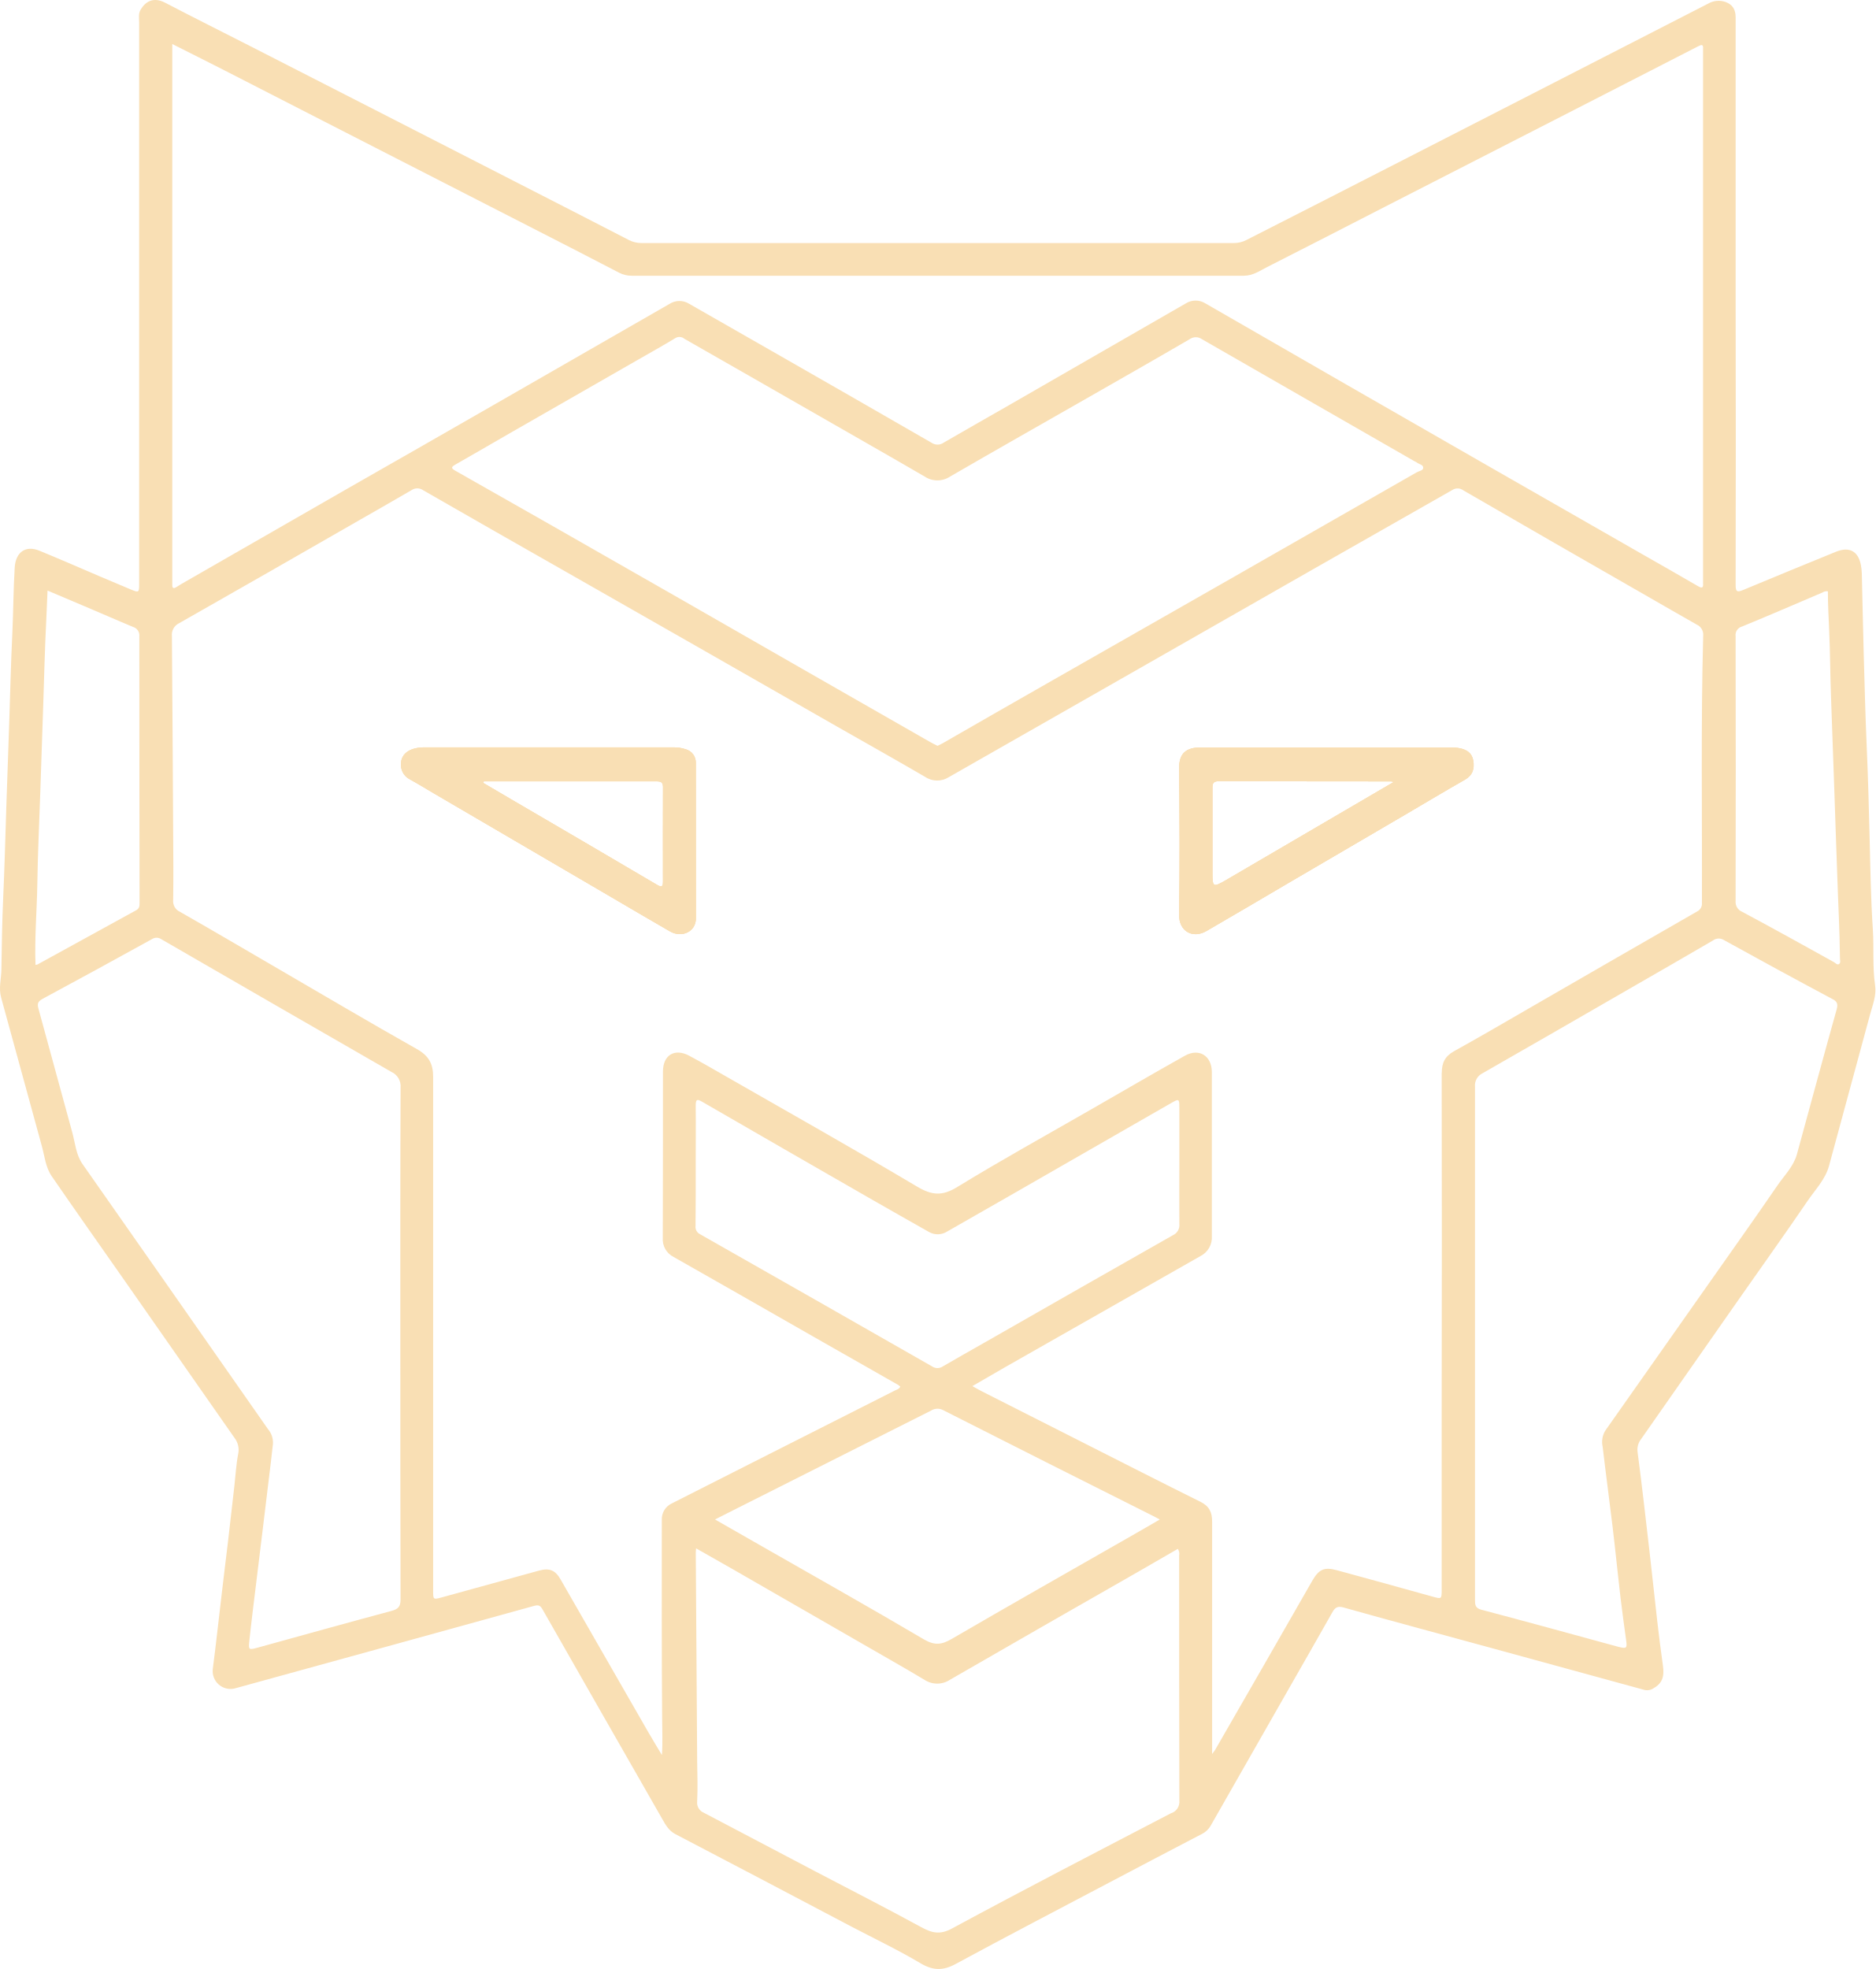
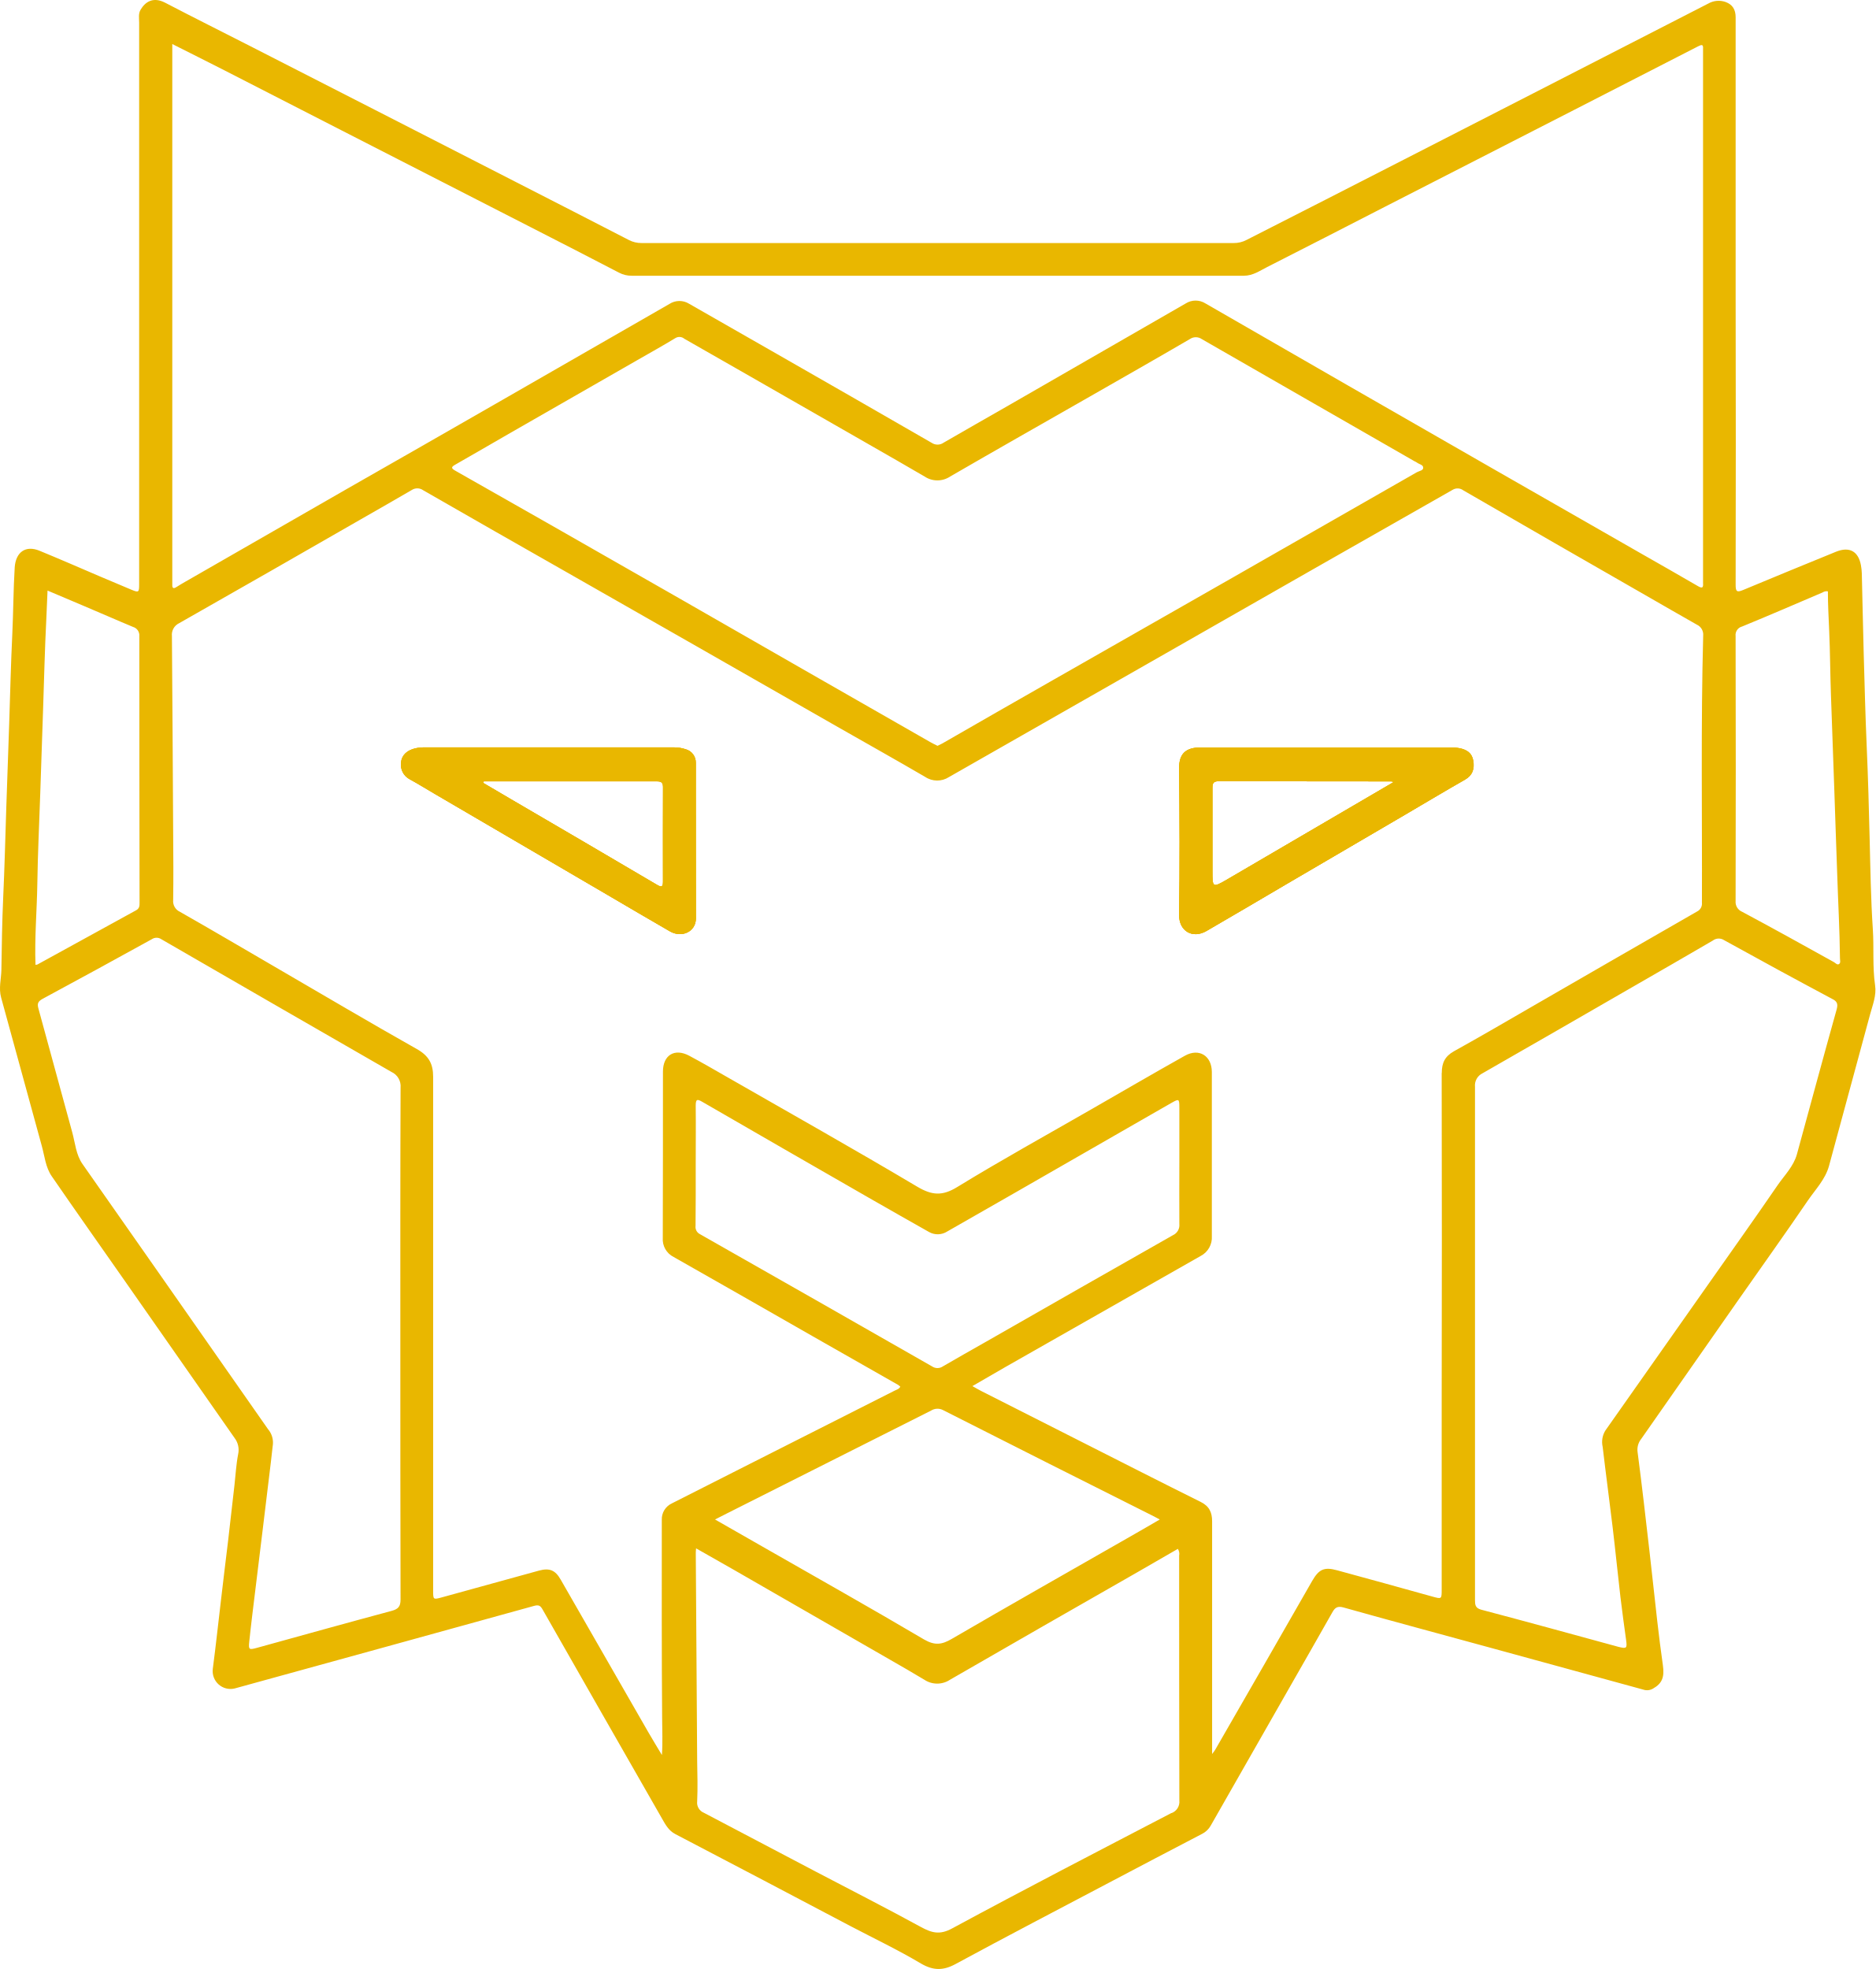
<svg xmlns="http://www.w3.org/2000/svg" id="Layer_1" data-name="Layer 1" viewBox="0 0 554.6 582.26">
  <defs>
-     <style>.cls-1{fill:#f9dfb4;}</style>
+     <style>.cls-1{fill:#e9b700;}</style>
  </defs>
  <path class="cls-1" d="M466.72,257.1c-.37-2.25-1.89-3.28-4-3.71a14.08,14.08,0,0,0-2.82-.24H420.4c-11.4,0-22.81,0-34.2,0-4.55,0-6.5,1.87-6.46,6.26.15,14.39.22,28.8,0,43.18-.08,4.9,4,7.23,8.12,4.82,7.95-4.6,15.86-9.28,23.78-13.93l34.93-20.44c5.91-3.47,11.81-7,17.75-10.39C466.52,261.38,467.12,259.46,466.72,257.1Zm-72.3,34.81-.37.22c-4.47,2.57-4.47,2.57-4.47-2.51,0-8.11,0-16.23,0-24.34,0-1.33.09-2.15,1.83-2.14,17,.06,34.05,0,51.09.05a4.23,4.23,0,0,1,.75.16ZM236.8,257.74a4.06,4.06,0,0,0-3.05-4.07,10.84,10.84,0,0,0-3.65-.54q-18.3,0-36.61,0H156.88a12.91,12.91,0,0,0-3,.28c-2.34.55-4,1.92-4.21,4.09a4.84,4.84,0,0,0,2.62,5.1c2.43,1.33,4.79,2.79,7.17,4.19l51,29.82c6.23,3.65,12.45,7.32,18.7,10.92,3.58,2.06,7.68.05,7.68-3.78C236.82,288.43,236.79,273.08,236.8,257.74Zm-9.69,35.06c0,1.46-.3,1.84-1.74,1q-21.59-12.72-43.23-25.34l-8.23-4.84c.07-.14.13-.29.19-.44q25.65,0,51.3,0c1.38,0,1.73.51,1.72,1.8Q227.08,278.87,227.11,292.8Zm239.61-35.7c-.37-2.25-1.89-3.28-4-3.71a14.08,14.08,0,0,0-2.82-.24H420.4c-11.4,0-22.81,0-34.2,0-4.55,0-6.5,1.87-6.46,6.26.15,14.39.22,28.8,0,43.18-.08,4.9,4,7.23,8.12,4.82,7.95-4.6,15.86-9.28,23.78-13.93l34.93-20.44c5.91-3.47,11.81-7,17.75-10.39C466.52,261.38,467.12,259.46,466.72,257.1Zm-72.3,34.81-.37.22c-4.47,2.57-4.47,2.57-4.47-2.51,0-8.11,0-16.23,0-24.34,0-1.33.09-2.15,1.83-2.14,17,.06,34.05,0,51.09.05a4.23,4.23,0,0,1,.75.16ZM236.8,257.74a4.06,4.06,0,0,0-3.05-4.07,10.84,10.84,0,0,0-3.65-.54q-18.3,0-36.61,0H156.88a12.91,12.91,0,0,0-3,.28c-2.34.55-4,1.92-4.21,4.09a4.84,4.84,0,0,0,2.62,5.1c2.43,1.33,4.79,2.79,7.17,4.19l51,29.82c6.23,3.65,12.45,7.32,18.7,10.92,3.58,2.06,7.68.05,7.68-3.78C236.82,288.43,236.79,273.08,236.8,257.74Zm-9.69,35.06c0,1.46-.3,1.84-1.74,1q-21.59-12.72-43.23-25.34l-8.23-4.84c.07-.14.13-.29.19-.44q25.65,0,51.3,0c1.38,0,1.73.51,1.72,1.8Q227.08,278.87,227.11,292.8Zm239.61-35.7c-.37-2.25-1.89-3.28-4-3.71a14.08,14.08,0,0,0-2.82-.24H420.4c-11.4,0-22.81,0-34.2,0-4.55,0-6.5,1.87-6.46,6.26.15,14.39.22,28.8,0,43.18-.08,4.9,4,7.23,8.12,4.82,7.95-4.6,15.86-9.28,23.78-13.93l34.93-20.44c5.91-3.47,11.81-7,17.75-10.39C466.52,261.38,467.12,259.46,466.72,257.1Zm-72.3,34.81-.37.22c-4.47,2.57-4.47,2.57-4.47-2.51,0-8.11,0-16.23,0-24.34,0-1.33.09-2.15,1.83-2.14,17,.06,34.05,0,51.09.05a4.23,4.23,0,0,1,.75.16ZM236.8,257.74a4.06,4.06,0,0,0-3.05-4.07,10.84,10.84,0,0,0-3.65-.54q-18.3,0-36.61,0H156.88a12.91,12.91,0,0,0-3,.28c-2.34.55-4,1.92-4.21,4.09a4.84,4.84,0,0,0,2.62,5.1c2.43,1.33,4.79,2.79,7.17,4.19l51,29.82c6.23,3.65,12.45,7.32,18.7,10.92,3.58,2.06,7.68.05,7.68-3.78C236.82,288.43,236.79,273.08,236.8,257.74Zm-9.69,35.06c0,1.46-.3,1.84-1.74,1q-21.59-12.72-43.23-25.34l-8.23-4.84c.07-.14.13-.29.19-.44q25.65,0,51.3,0c1.38,0,1.73.51,1.72,1.8Q227.08,278.87,227.11,292.8Zm239.61-35.7c-.37-2.25-1.89-3.28-4-3.71a14.08,14.08,0,0,0-2.82-.24H420.4c-11.4,0-22.81,0-34.2,0-4.55,0-6.5,1.87-6.46,6.26.15,14.39.22,28.8,0,43.18-.08,4.9,4,7.23,8.12,4.82,7.95-4.6,15.86-9.28,23.78-13.93l34.93-20.44c5.91-3.47,11.81-7,17.75-10.39C466.52,261.38,467.12,259.46,466.72,257.1Zm-72.3,34.81-.37.22c-4.47,2.57-4.47,2.57-4.47-2.51,0-8.11,0-16.23,0-24.34,0-1.33.09-2.15,1.83-2.14,17,.06,34.05,0,51.09.05a4.23,4.23,0,0,1,.75.16ZM236.8,257.74a4.06,4.06,0,0,0-3.05-4.07,10.84,10.84,0,0,0-3.65-.54q-18.3,0-36.61,0H156.88a12.91,12.91,0,0,0-3,.28c-2.34.55-4,1.92-4.21,4.09a4.84,4.84,0,0,0,2.62,5.1c2.43,1.33,4.79,2.79,7.17,4.19l51,29.82c6.23,3.65,12.45,7.32,18.7,10.92,3.58,2.06,7.68.05,7.68-3.78C236.82,288.43,236.79,273.08,236.8,257.74Zm-9.69,35.06c0,1.46-.3,1.84-1.74,1q-21.59-12.72-43.23-25.34l-8.23-4.84c.07-.14.13-.29.19-.44q25.65,0,51.3,0c1.38,0,1.73.51,1.72,1.8Q227.08,278.87,227.11,292.8Zm239.61-35.7c-.37-2.25-1.89-3.28-4-3.71a14.08,14.08,0,0,0-2.82-.24H420.4c-11.4,0-22.81,0-34.2,0-4.55,0-6.5,1.87-6.46,6.26.15,14.39.22,28.8,0,43.18-.08,4.9,4,7.23,8.12,4.82,7.95-4.6,15.86-9.28,23.78-13.93l34.93-20.44c5.91-3.47,11.81-7,17.75-10.39C466.52,261.38,467.12,259.46,466.72,257.1Zm-72.3,34.81-.37.22c-4.47,2.57-4.47,2.57-4.47-2.51,0-8.11,0-16.23,0-24.34,0-1.33.09-2.15,1.83-2.14,17,.06,34.05,0,51.09.05a4.23,4.23,0,0,1,.75.16ZM236.8,257.74a4.06,4.06,0,0,0-3.05-4.07,10.84,10.84,0,0,0-3.65-.54q-18.3,0-36.61,0H156.88a12.91,12.91,0,0,0-3,.28c-2.34.55-4,1.92-4.21,4.09a4.84,4.84,0,0,0,2.62,5.1c2.43,1.33,4.79,2.79,7.17,4.19l51,29.82c6.23,3.65,12.45,7.32,18.7,10.92,3.58,2.06,7.68.05,7.68-3.78C236.82,288.43,236.79,273.08,236.8,257.74Zm-9.69,35.06c0,1.46-.3,1.84-1.74,1q-21.59-12.72-43.23-25.34l-8.23-4.84c.07-.14.13-.29.19-.44q25.65,0,51.3,0c1.38,0,1.73.51,1.72,1.8Q227.08,278.87,227.11,292.8Zm239.61-35.7c-.37-2.25-1.89-3.28-4-3.71a14.08,14.08,0,0,0-2.82-.24H420.4c-11.4,0-22.81,0-34.2,0-4.55,0-6.5,1.87-6.46,6.26.15,14.39.22,28.8,0,43.18-.08,4.9,4,7.23,8.12,4.82,7.95-4.6,15.86-9.28,23.78-13.93l34.93-20.44c5.91-3.47,11.81-7,17.75-10.39C466.52,261.38,467.12,259.46,466.72,257.1Zm-72.3,34.81-.37.22c-4.47,2.57-4.47,2.57-4.47-2.51,0-8.11,0-16.23,0-24.34,0-1.33.09-2.15,1.83-2.14,17,.06,34.05,0,51.09.05a4.23,4.23,0,0,1,.75.16ZM236.8,257.74a4.06,4.06,0,0,0-3.05-4.07,10.84,10.84,0,0,0-3.65-.54q-18.3,0-36.61,0H156.88a12.91,12.91,0,0,0-3,.28c-2.34.55-4,1.92-4.21,4.09a4.84,4.84,0,0,0,2.62,5.1c2.43,1.33,4.79,2.79,7.17,4.19l51,29.82c6.23,3.65,12.45,7.32,18.7,10.92,3.58,2.06,7.68.05,7.68-3.78C236.82,288.43,236.79,273.08,236.8,257.74Zm-9.69,35.06c0,1.46-.3,1.84-1.74,1q-21.59-12.72-43.23-25.34l-8.23-4.84c.07-.14.13-.29.19-.44q25.65,0,51.3,0c1.38,0,1.73.51,1.72,1.8Q227.08,278.87,227.11,292.8Zm239.61-35.7c-.37-2.25-1.89-3.28-4-3.71a14.08,14.08,0,0,0-2.82-.24H420.4c-11.4,0-22.81,0-34.2,0-4.55,0-6.5,1.87-6.46,6.26.15,14.39.22,28.8,0,43.18-.08,4.9,4,7.23,8.12,4.82,7.95-4.6,15.86-9.28,23.78-13.93l34.93-20.44c5.91-3.47,11.81-7,17.75-10.39C466.52,261.38,467.12,259.46,466.72,257.1Zm-72.3,34.81-.37.22c-4.47,2.57-4.47,2.57-4.47-2.51,0-8.11,0-16.23,0-24.34,0-1.33.09-2.15,1.83-2.14,17,.06,34.05,0,51.09.05a4.23,4.23,0,0,1,.75.16ZM236.8,257.74a4.06,4.06,0,0,0-3.05-4.07,10.84,10.84,0,0,0-3.65-.54q-18.3,0-36.61,0H156.88a12.91,12.91,0,0,0-3,.28c-2.34.55-4,1.92-4.21,4.09a4.84,4.84,0,0,0,2.62,5.1c2.43,1.33,4.79,2.79,7.17,4.19l51,29.82c6.23,3.65,12.45,7.32,18.7,10.92,3.58,2.06,7.68.05,7.68-3.78C236.82,288.43,236.79,273.08,236.8,257.74Zm-9.69,35.06c0,1.46-.3,1.84-1.74,1q-21.59-12.72-43.23-25.34l-8.23-4.84c.07-.14.13-.29.19-.44q25.65,0,51.3,0c1.38,0,1.73.51,1.72,1.8Q227.08,278.87,227.11,292.8Zm239.61-35.7c-.37-2.25-1.89-3.28-4-3.71a14.08,14.08,0,0,0-2.82-.24H420.4c-11.4,0-22.81,0-34.2,0-4.55,0-6.5,1.87-6.46,6.26.15,14.39.22,28.8,0,43.18-.08,4.9,4,7.23,8.12,4.82,7.95-4.6,15.86-9.28,23.78-13.93l34.93-20.44c5.91-3.47,11.81-7,17.75-10.39C466.52,261.38,467.12,259.46,466.72,257.1Zm-72.3,34.81-.37.22c-4.47,2.57-4.47,2.57-4.47-2.51,0-8.11,0-16.23,0-24.34,0-1.33.09-2.15,1.83-2.14,17,.06,34.05,0,51.09.05a4.23,4.23,0,0,1,.75.16ZM236.8,257.74a4.06,4.06,0,0,0-3.05-4.07,10.84,10.84,0,0,0-3.65-.54q-18.3,0-36.61,0H156.88a12.91,12.91,0,0,0-3,.28c-2.34.55-4,1.92-4.21,4.09a4.84,4.84,0,0,0,2.62,5.1c2.43,1.33,4.79,2.79,7.17,4.19l51,29.82c6.23,3.65,12.45,7.32,18.7,10.92,3.58,2.06,7.68.05,7.68-3.78C236.82,288.43,236.79,273.08,236.8,257.74Zm-9.69,35.06c0,1.46-.3,1.84-1.74,1q-21.59-12.72-43.23-25.34l-8.23-4.84c.07-.14.13-.29.19-.44q25.65,0,51.3,0c1.38,0,1.73.51,1.72,1.8Q227.08,278.87,227.11,292.8Zm239.61-35.7c-.37-2.25-1.89-3.28-4-3.71a14.08,14.08,0,0,0-2.82-.24H420.4c-11.4,0-22.81,0-34.2,0-4.55,0-6.5,1.87-6.46,6.26.15,14.39.22,28.8,0,43.18-.08,4.9,4,7.23,8.12,4.82,7.95-4.6,15.86-9.28,23.78-13.93l34.93-20.44c5.91-3.47,11.81-7,17.75-10.39C466.52,261.38,467.12,259.46,466.72,257.1Zm-72.3,34.81-.37.22c-4.47,2.57-4.47,2.57-4.47-2.51,0-8.11,0-16.23,0-24.34,0-1.33.09-2.15,1.83-2.14,17,.06,34.05,0,51.09.05a4.23,4.23,0,0,1,.75.16ZM233.75,253.67a10.84,10.84,0,0,0-3.65-.54q-18.3,0-36.61,0H156.88a12.91,12.91,0,0,0-3,.28c-2.34.55-4,1.92-4.21,4.09a4.84,4.84,0,0,0,2.62,5.1c2.43,1.33,4.79,2.79,7.17,4.19l51,29.82c6.23,3.65,12.45,7.32,18.7,10.92,3.58,2.06,7.68.05,7.68-3.78,0-15.34,0-30.69,0-46A4.06,4.06,0,0,0,233.75,253.67Zm-6.64,39.13c0,1.46-.3,1.84-1.74,1q-21.59-12.72-43.23-25.34l-8.23-4.84c.07-.14.13-.29.19-.44q25.65,0,51.3,0c1.38,0,1.73.51,1.72,1.8Q227.08,278.87,227.11,292.8Zm235.57-39.41a14.08,14.08,0,0,0-2.82-.24H420.4c-11.4,0-22.81,0-34.2,0-4.55,0-6.5,1.87-6.46,6.26.15,14.39.22,28.8,0,43.18-.08,4.9,4,7.23,8.12,4.82,7.95-4.6,15.86-9.28,23.78-13.93l34.93-20.44c5.91-3.47,11.81-7,17.75-10.39,2.24-1.29,2.84-3.21,2.44-5.57S464.83,253.82,462.68,253.39Zm-68.26,38.52-.37.22c-4.47,2.57-4.47,2.57-4.47-2.51,0-8.11,0-16.23,0-24.34,0-1.33.09-2.15,1.83-2.14,17,.06,34.05,0,51.09.05a4.23,4.23,0,0,1,.75.16ZM233.75,253.67a10.84,10.84,0,0,0-3.65-.54q-18.3,0-36.61,0H156.88a12.91,12.91,0,0,0-3,.28c-2.34.55-4,1.92-4.21,4.09a4.84,4.84,0,0,0,2.62,5.1c2.43,1.33,4.79,2.79,7.17,4.19l51,29.82c6.23,3.65,12.45,7.32,18.7,10.92,3.58,2.06,7.68.05,7.68-3.78,0-15.34,0-30.69,0-46A4.06,4.06,0,0,0,233.75,253.67Zm-6.64,39.13c0,1.46-.3,1.84-1.74,1q-21.59-12.72-43.23-25.34l-8.23-4.84c.07-.14.13-.29.19-.44q25.65,0,51.3,0c1.38,0,1.73.51,1.72,1.8Q227.08,278.87,227.11,292.8Zm358.45,30.7c-.81-5.52-.3-11.07-.67-16.61-.59-8.87-.72-17.78-.94-26.68-.22-9.12-.47-18.24-.87-27.35s-.63-18.38-.89-27.56c-.22-7.89-.36-15.78-.56-23.66a15.9,15.9,0,0,0-.26-2.38c-.77-4.14-3.41-5.57-7.33-4-9.18,3.76-18.37,7.5-27.51,11.33-1.85.78-2.22.45-2.21-1.55q.09-42,0-84V85.72c0-16.15,0-32.31,0-48.47,0-2.3-.91-3.8-3-4.55a6.16,6.16,0,0,0-5.07.46q-26,13.37-52,26.67L446.46,79.19q-23.41,12-46.83,23.91a7.92,7.92,0,0,1-3.76.89q-87.54,0-175.07,0a8,8,0,0,1-3.77-.89q-16.54-8.53-33.12-17L146.27,66.83Q125.6,56.26,104.92,45.69c-8.32-4.24-16.69-8.42-25-12.75-3.7-1.94-6-.11-7.26,2-.75,1.2-.46,2.57-.46,3.86q0,78.11,0,156.2c0,3.29,0,6.58,0,9.87,0,2.43-.12,2.53-2.26,1.65-3.17-1.32-6.31-2.68-9.47-4C54.6,200,48.71,197.44,42.78,195c-4.19-1.74-7.07.42-7.38,4.9C35,206.43,35,213,34.69,219.56c-.42,8.81-.63,17.64-.92,26.47-.26,8.31-.6,16.61-.86,24.93-.29,8.9-.51,17.8-.92,26.69-.32,7.07-.42,14.16-.53,21.24-.05,2.75-.85,5.46-.07,8.25,4,14.59,8,29.2,12,43.78.86,3.07,1.12,6.41,3,9.09,7.11,10.33,14.36,20.57,21.54,30.85q16.23,23.24,32.46,46.45a5.83,5.83,0,0,1,1.08,4.87c-.58,3-.74,6.05-1.08,9.09-.64,5.56-1.25,11.13-1.91,16.69s-1.37,11.11-2,16.66c-.84,7-1.58,14-2.5,21a5.28,5.28,0,0,0,6.44,5.81Q144.7,519.26,189,507c1.43-.4,1.91,0,2.54,1.13q17.61,30.91,35.29,61.78c1,1.75,1.94,3.54,3.92,4.57q26,13.59,51.95,27.29c6.92,3.63,14,7,20.71,11,3.6,2.09,6.54,2.13,10.17.17,15.08-8.17,30.29-16.1,45.46-24.1q13.75-7.26,27.55-14.45a6,6,0,0,0,2.48-2.38l23.54-41.26c4.16-7.29,8.34-14.57,12.46-21.87.78-1.39,1.53-1.89,3.28-1.41,14.57,4.09,29.18,8,43.78,12q22.42,6.12,44.84,12.28a3.46,3.46,0,0,0,2.9-.28c2.68-1.51,3.44-3.35,2.94-6.86-.63-4.39-1.17-8.79-1.68-13.19-.78-6.79-1.48-13.6-2.27-20.39-1.13-9.82-2.24-19.65-3.53-29.45a5.1,5.1,0,0,1,1.1-4q14.25-20.34,28.46-40.71c6.93-9.92,14-19.77,20.8-29.76,2.25-3.28,5.14-6.22,6.24-10.21q6.11-22.44,12.17-44.88C584.85,329.25,586,326.47,585.56,323.5ZM82,204V45.14c5.37,2.71,10.39,5.21,15.38,7.76q17.25,8.82,34.5,17.68l56.34,28.84q13,6.63,25.89,13.33a7.86,7.86,0,0,0,3.77.91q90.48,0,181,0c2.69,0,4.71-1.47,6.88-2.56,11.59-5.87,23.13-11.83,34.7-17.76Q468.5,79,496.56,64.62q18.33-9.38,36.64-18.79c1.13-.58,1.58-.62,1.48.79,0,.43,0,.87,0,1.31V203.45c0,.37,0,.73,0,1.09.11,1.43-.26,1.64-1.55.88-5.6-3.28-11.27-6.46-16.9-9.69q-21.84-12.51-43.67-25-21.45-12.31-42.91-24.63Q408.59,134,387.52,121.84a5.45,5.45,0,0,0-5.8,0L329.33,152c-6.4,3.67-12.81,7.3-19.19,11a3.11,3.11,0,0,1-3.57.07c-15.73-9.1-31.51-18.1-47.27-27.14q-12.24-7-24.49-14a5.41,5.41,0,0,0-5.79.07q-25.71,14.79-51.43,29.55-21.83,12.54-43.69,25-22.79,13.07-45.55,26.16c-1.71,1-3.44,1.93-5.11,3-1,.65-1.28.24-1.24-.75C82,204.56,82,204.26,82,204Zm369.92-33.5c0,.76-1.22.89-1.9,1.28q-27.27,15.62-54.55,31.2-26.91,15.36-53.83,30.7-16,9.12-31.92,18.29c-.44.24-.9.45-1.42.7-.73-.37-1.45-.7-2.14-1.1q-18-10.28-35.92-20.55-19.19-11-38.37-22-19-10.87-38-21.7-14.07-8-28.16-16c-1.29-.72-1.28-1.1,0-1.81,5.39-3.07,10.74-6.2,16.12-9.29l37.61-21.56c3.8-2.18,7.63-4.31,11.37-6.58a2.25,2.25,0,0,1,2.62.22q9.7,5.52,19.39,11.08,17.57,10.07,35.15,20.14c5.5,3.15,11,6.29,16.5,9.51a6.81,6.81,0,0,0,7.57,0c13.52-7.83,27.1-15.53,40.67-23.28,10.07-5.76,20.16-11.5,30.18-17.34a3.1,3.1,0,0,1,3.58,0c10.43,6,20.89,12,31.34,18s21,12.06,31.51,18.09a4.08,4.08,0,0,1,.77.42C450.7,169.41,452,169.56,451.92,170.47Zm-410.37,147c-.3-8.14.42-16.14.54-24.16.13-8.75.55-17.49.85-26.23s.58-17.2.87-25.8.49-17.35.93-26c.15-2.75.21-5.52.37-8.55,3.8,1.61,7.41,3.12,11,4.66,4.76,2,9.5,4.11,14.28,6.09a2.6,2.6,0,0,1,1.86,2.78q0,39.36.07,78.71c0,1,0,1.78-1.1,2.35q-14.6,8-29.13,16A2.47,2.47,0,0,1,41.55,317.45ZM149.44,429.23c0,25.3,0,50.59.06,75.88,0,2.13-.72,2.84-2.64,3.37-13.27,3.56-26.51,7.25-39.75,10.91-2.4.66-2.6.61-2.35-1.79.55-5.28,1.22-10.55,1.86-15.81q1-8.43,2.06-16.87,1.25-10.28,2.49-20.56c.22-1.73.36-3.47.59-5.2a6.11,6.11,0,0,0-1.47-4.44l-31.46-45q-11.67-16.67-23.34-33.32c-2-2.82-2.2-6.28-3.09-9.49-3.38-12.19-6.63-24.42-10-36.6-.43-1.53,0-2.12,1.27-2.83q16.19-8.73,32.27-17.62a2.5,2.5,0,0,1,2.82,0q34,19.67,68.06,39.25a4.63,4.63,0,0,1,2.69,4.64C149.41,378.94,149.44,404.08,149.44,429.23Zm228.07,139c-21.69,11.3-43.41,22.53-64.91,34.16-3.69,2-6.05,1.29-9.25-.45-10.18-5.56-20.52-10.83-30.8-16.22q-16.67-8.76-33.33-17.53a3.22,3.22,0,0,1-2-3.39c.18-3.94.07-7.89,0-11.84q-.19-30.69-.41-61.38c0-.42,0-.84.09-1.59,3.94,2.24,7.67,4.34,11.38,6.47Q271.35,509.74,294.4,523c3.36,1.93,6.71,3.85,10,5.84a6.85,6.85,0,0,0,7.59,0q27.59-15.92,55.25-31.7l12.13-7a2.69,2.69,0,0,1,.38,2c0,24.14,0,48.26.06,72.4A3.58,3.58,0,0,1,377.51,568.28ZM236.79,376.63c0-5.85.07-11.7,0-17.55,0-2,.47-2,2-1.1q24.54,14.19,49.11,28.29c5.94,3.42,11.91,6.78,17.87,10.16a5.21,5.21,0,0,0,5.41-.15q10.17-5.79,20.32-11.62L371.3,361.8c2.09-1.2,4.17-2.41,6.27-3.59s2.24-1.21,2.24,1.45v16c0,6.14-.05,12.28,0,18.42a3.25,3.25,0,0,1-1.89,3.3q-27.69,15.72-55.32,31.53c-4.24,2.42-8.51,4.8-12.72,7.27a2.82,2.82,0,0,1-3.2,0q-34.29-19.6-68.63-39.1a2.39,2.39,0,0,1-1.31-2.46C236.81,388.61,236.79,382.62,236.79,376.63ZM310,449.14q31.17,15.8,62.4,31.45c.45.22.89.48,1.62.87-3.42,2-6.65,3.85-9.89,5.7-17.22,9.85-34.48,19.63-51.63,29.61-2.93,1.71-5,2-8.19.16-15.83-9.34-31.86-18.36-47.81-27.48l-14-8,3.44-1.75q30.22-15.23,60.45-30.45A3.56,3.56,0,0,1,310,449.14Zm147.39-99.71q.1,49.57,0,99.16v53.53c0,2.92,0,2.89-2.77,2.12q-14.08-3.93-28.19-7.77c-3.81-1.05-5.37-.28-7.35,3.17q-14.31,25-28.68,49.93c-.13.24-.33.45-.9,1.24v-3q0-32.91,0-65.82c0-2.68-.86-4.48-3.39-5.74-11.71-5.81-23.35-11.76-35-17.65l-29.89-15.14c-.77-.39-1.52-.84-2.61-1.45,3.45-2,6.63-3.85,9.82-5.68q28.81-16.41,57.66-32.79a6.15,6.15,0,0,0,3.33-5.9q0-24.25,0-48.49c0-4.83-3.8-7.19-8-4.82-9.22,5.17-18.36,10.5-27.54,15.77-13.28,7.64-26.7,15.05-39.77,23.05-4.44,2.73-7.52,2.44-11.86-.14-18.5-11-37.27-21.55-55.94-32.26-3.8-2.18-7.59-4.38-11.45-6.44-4.33-2.3-7.76-.19-7.76,4.7,0,16.38,0,32.76-.05,49.15a5.84,5.84,0,0,0,3.24,5.68q20.56,11.67,41.08,23.42,12.64,7.22,25.31,14.41a4.21,4.21,0,0,1,.61.52c-.41.74-1.1.87-1.65,1.15l-44.58,22.55-21.3,10.79a5.14,5.14,0,0,0-3,4.92c0,19.52-.06,39.05.1,58.58,0,3.56.21,7.14-.07,10.92-1.37-2.3-2.78-4.58-4.11-6.9q-12.93-22.48-25.84-45c-1.58-2.76-3.28-3.48-6.4-2.63-9.61,2.63-19.2,5.31-28.82,7.94-2.46.67-2.48.63-2.48-2q0-76,0-152c0-3.87-1.35-6.22-4.8-8.16-14.05-7.92-27.93-16.14-41.87-24.24-9.4-5.46-18.78-11-28.21-16.36a3.44,3.44,0,0,1-2-3.48c.09-6.51.06-13,0-19.53q-.15-29.26-.37-58.53a3.77,3.77,0,0,1,2.15-3.81q26.92-15.3,53.78-30.75c5-2.87,10-5.7,15-8.63a3,3,0,0,1,3.4.09q21.15,12.15,42.39,24.21,19.29,11,38.58,22,21,12,42,24c8.49,4.84,17,9.61,25.47,14.55a6.39,6.39,0,0,0,7,.05l23-13.12,39.35-22.45,45.82-26.16Q440.25,188.6,460.57,177a2.82,2.82,0,0,1,3.21.12q26.89,15.56,53.85,31c5.07,2.91,10.11,5.83,15.2,8.71a3.24,3.24,0,0,1,1.89,3.29c-.7,26.31-.28,52.63-.37,78.94a2.58,2.58,0,0,1-1.45,2.61q-24.12,13.85-48.19,27.76C476.81,334,468.93,338.6,461,343,458.32,344.51,457.41,346.48,457.42,349.43ZM574.2,330.59c-4,14.28-7.85,28.6-11.77,42.9-1,3.55-3.62,6.12-5.62,9-6.85,10-13.87,19.84-20.82,29.74q-15.09,21.47-30.2,42.92A6.46,6.46,0,0,0,505,460c.93,7.94,2,15.85,2.95,23.79.82,6.85,1.5,13.73,2.3,20.59.5,4.25,1.1,8.49,1.68,12.74.33,2.42.16,2.6-2.25,2-13.53-3.7-27.07-7.42-40.62-11-1.73-.47-1.82-1.45-1.82-2.87q0-38,0-76.09c0-25.23,0-50.45,0-75.67a4,4,0,0,1,2.25-4q22-12.6,44-25.31c8-4.62,16.07-9.23,24.06-13.91a2.88,2.88,0,0,1,3.34-.14q15.88,8.79,31.92,17.35C574.22,328.16,574.68,328.87,574.2,330.59Zm.64-13.36c-.54.3-1-.37-1.53-.64-9-5-18-10-27.06-14.84a3.15,3.15,0,0,1-1.94-3.21q.09-39.15,0-78.3a2.59,2.59,0,0,1,1.94-2.86c8-3.27,15.85-6.69,23.77-10.06a2.14,2.14,0,0,1,1.58-.33c0,3.84.21,7.69.38,11.54.29,6.42.29,12.85.53,19.27q.53,14.1,1,28.22c.24,8.23.59,16.47.85,24.71s.73,16.47.81,24.72C575.15,316.05,575.49,316.88,574.84,317.23Zm-338-59.49a4.06,4.06,0,0,0-3.05-4.07,10.84,10.84,0,0,0-3.65-.54q-18.3,0-36.61,0H156.88a12.91,12.91,0,0,0-3,.28c-2.34.55-4,1.92-4.21,4.09a4.84,4.84,0,0,0,2.62,5.1c2.43,1.33,4.79,2.79,7.17,4.19l51,29.82c6.23,3.65,12.45,7.32,18.7,10.92,3.58,2.06,7.68.05,7.68-3.78C236.82,288.43,236.79,273.08,236.8,257.74Zm-9.69,35.06c0,1.46-.3,1.84-1.74,1q-21.59-12.72-43.23-25.34l-8.23-4.84c.07-.14.13-.29.19-.44q25.65,0,51.3,0c1.38,0,1.73.51,1.72,1.8Q227.08,278.87,227.11,292.8Zm239.61-35.7c-.37-2.25-1.89-3.28-4-3.71a14.08,14.08,0,0,0-2.82-.24H420.4c-11.4,0-22.81,0-34.2,0-4.55,0-6.5,1.87-6.46,6.26.15,14.39.22,28.8,0,43.18-.08,4.9,4,7.23,8.12,4.82,7.95-4.6,15.86-9.28,23.78-13.93l34.93-20.44c5.91-3.47,11.81-7,17.75-10.39C466.52,261.38,467.12,259.46,466.72,257.1Zm-72.3,34.81-.37.22c-4.47,2.57-4.47,2.57-4.47-2.51,0-8.11,0-16.23,0-24.34,0-1.33.09-2.15,1.83-2.14,17,.06,34.05,0,51.09.05a4.23,4.23,0,0,1,.75.16ZM236.8,257.74a4.06,4.06,0,0,0-3.05-4.07,10.84,10.84,0,0,0-3.65-.54q-18.3,0-36.61,0H156.88a12.91,12.91,0,0,0-3,.28c-2.34.55-4,1.92-4.21,4.09a4.84,4.84,0,0,0,2.62,5.1c2.43,1.33,4.79,2.79,7.17,4.19l51,29.82c6.23,3.65,12.45,7.32,18.7,10.92,3.58,2.06,7.68.05,7.68-3.78C236.82,288.43,236.79,273.08,236.8,257.74Zm-9.69,35.06c0,1.46-.3,1.84-1.74,1q-21.59-12.72-43.23-25.34l-8.23-4.84c.07-.14.13-.29.19-.44q25.65,0,51.3,0c1.38,0,1.73.51,1.72,1.8Q227.08,278.87,227.11,292.8Zm239.61-35.7c-.37-2.25-1.89-3.28-4-3.71a14.08,14.08,0,0,0-2.82-.24H420.4c-11.4,0-22.81,0-34.2,0-4.55,0-6.5,1.87-6.46,6.26.15,14.39.22,28.8,0,43.18-.08,4.9,4,7.23,8.12,4.82,7.95-4.6,15.86-9.28,23.78-13.93l34.93-20.44c5.91-3.47,11.81-7,17.75-10.39C466.52,261.38,467.12,259.46,466.72,257.1Zm-72.3,34.81-.37.22c-4.47,2.57-4.47,2.57-4.47-2.51,0-8.11,0-16.23,0-24.34,0-1.33.09-2.15,1.83-2.14,17,.06,34.05,0,51.09.05a4.23,4.23,0,0,1,.75.16ZM236.8,257.74a4.06,4.06,0,0,0-3.05-4.07,10.84,10.84,0,0,0-3.65-.54q-18.3,0-36.61,0H156.88a12.91,12.91,0,0,0-3,.28c-2.34.55-4,1.92-4.21,4.09a4.84,4.84,0,0,0,2.62,5.1c2.43,1.33,4.79,2.79,7.17,4.19l51,29.82c6.23,3.65,12.45,7.32,18.7,10.92,3.58,2.06,7.68.05,7.68-3.78C236.82,288.43,236.79,273.08,236.8,257.74Zm-9.69,35.06c0,1.46-.3,1.84-1.74,1q-21.59-12.72-43.23-25.34l-8.23-4.84c.07-.14.13-.29.19-.44q25.65,0,51.3,0c1.38,0,1.73.51,1.72,1.8Q227.08,278.87,227.11,292.8Zm239.61-35.7c-.37-2.25-1.89-3.28-4-3.71a14.08,14.08,0,0,0-2.82-.24H420.4c-11.4,0-22.81,0-34.2,0-4.55,0-6.5,1.87-6.46,6.26.15,14.39.22,28.8,0,43.18-.08,4.9,4,7.23,8.12,4.82,7.95-4.6,15.86-9.28,23.78-13.93l34.93-20.44c5.91-3.47,11.81-7,17.75-10.39C466.52,261.38,467.12,259.46,466.72,257.1Zm-72.3,34.81-.37.22c-4.47,2.57-4.47,2.57-4.47-2.51,0-8.11,0-16.23,0-24.34,0-1.33.09-2.15,1.83-2.14,17,.06,34.05,0,51.09.05a4.23,4.23,0,0,1,.75.16ZM236.8,257.74a4.06,4.06,0,0,0-3.05-4.07,10.84,10.84,0,0,0-3.65-.54q-18.3,0-36.61,0H156.88a12.91,12.91,0,0,0-3,.28c-2.34.55-4,1.92-4.21,4.09a4.84,4.84,0,0,0,2.62,5.1c2.43,1.33,4.79,2.79,7.17,4.19l51,29.82c6.23,3.65,12.45,7.32,18.7,10.92,3.58,2.06,7.68.05,7.68-3.78C236.82,288.43,236.79,273.08,236.8,257.74Zm-9.69,35.06c0,1.46-.3,1.84-1.74,1q-21.59-12.72-43.23-25.34l-8.23-4.84c.07-.14.13-.29.19-.44q25.65,0,51.3,0c1.38,0,1.73.51,1.72,1.8Q227.08,278.87,227.11,292.8Zm239.61-35.7c-.37-2.25-1.89-3.28-4-3.71a14.08,14.08,0,0,0-2.82-.24H420.4c-11.4,0-22.81,0-34.2,0-4.55,0-6.5,1.87-6.46,6.26.15,14.39.22,28.8,0,43.18-.08,4.9,4,7.23,8.12,4.82,7.95-4.6,15.86-9.28,23.78-13.93l34.93-20.44c5.91-3.47,11.81-7,17.75-10.39C466.52,261.38,467.12,259.46,466.72,257.1Zm-72.3,34.81-.37.22c-4.47,2.57-4.47,2.57-4.47-2.51,0-8.11,0-16.23,0-24.34,0-1.33.09-2.15,1.83-2.14,17,.06,34.05,0,51.09.05a4.23,4.23,0,0,1,.75.16ZM236.8,257.74a4.06,4.06,0,0,0-3.05-4.07,10.84,10.84,0,0,0-3.65-.54q-18.3,0-36.61,0H156.88a12.91,12.91,0,0,0-3,.28c-2.34.55-4,1.92-4.21,4.09a4.84,4.84,0,0,0,2.62,5.1c2.43,1.33,4.79,2.79,7.17,4.19l51,29.82c6.23,3.65,12.45,7.32,18.7,10.92,3.58,2.06,7.68.05,7.68-3.78C236.82,288.43,236.79,273.08,236.8,257.74Zm-9.69,35.06c0,1.46-.3,1.84-1.74,1q-21.59-12.72-43.23-25.34l-8.23-4.84c.07-.14.13-.29.19-.44q25.65,0,51.3,0c1.38,0,1.73.51,1.72,1.8Q227.08,278.87,227.11,292.8Zm239.61-35.7c-.37-2.25-1.89-3.28-4-3.71a14.08,14.08,0,0,0-2.82-.24H420.4c-11.4,0-22.81,0-34.2,0-4.55,0-6.5,1.87-6.46,6.26.15,14.39.22,28.8,0,43.18-.08,4.9,4,7.23,8.12,4.82,7.95-4.6,15.86-9.28,23.78-13.93l34.93-20.44c5.91-3.47,11.81-7,17.75-10.39C466.52,261.38,467.12,259.46,466.72,257.1Zm-72.3,34.81-.37.22c-4.47,2.57-4.47,2.57-4.47-2.51,0-8.11,0-16.23,0-24.34,0-1.33.09-2.15,1.83-2.14,17,.06,34.05,0,51.09.05a4.23,4.23,0,0,1,.75.16ZM236.8,257.74a4.06,4.06,0,0,0-3.05-4.07,10.84,10.84,0,0,0-3.65-.54q-18.3,0-36.61,0H156.88a12.91,12.91,0,0,0-3,.28c-2.34.55-4,1.92-4.21,4.09a4.84,4.84,0,0,0,2.62,5.1c2.43,1.33,4.79,2.79,7.17,4.19l51,29.82c6.23,3.65,12.45,7.32,18.7,10.92,3.58,2.06,7.68.05,7.68-3.78C236.82,288.43,236.79,273.08,236.8,257.74Zm-9.69,35.06c0,1.46-.3,1.84-1.74,1q-21.59-12.72-43.23-25.34l-8.23-4.84c.07-.14.13-.29.19-.44q25.65,0,51.3,0c1.38,0,1.73.51,1.72,1.8Q227.08,278.87,227.11,292.8Zm239.61-35.7c-.37-2.25-1.89-3.28-4-3.71a14.08,14.08,0,0,0-2.82-.24H420.4c-11.4,0-22.81,0-34.2,0-4.55,0-6.5,1.87-6.46,6.26.15,14.39.22,28.8,0,43.18-.08,4.9,4,7.23,8.12,4.82,7.95-4.6,15.86-9.28,23.78-13.93l34.93-20.44c5.91-3.47,11.81-7,17.75-10.39C466.52,261.38,467.12,259.46,466.72,257.1Zm-72.3,34.81-.37.22c-4.47,2.57-4.47,2.57-4.47-2.51,0-8.11,0-16.23,0-24.34,0-1.33.09-2.15,1.83-2.14,17,.06,34.05,0,51.09.05a4.23,4.23,0,0,1,.75.16ZM236.8,257.74a4.06,4.06,0,0,0-3.05-4.07,10.84,10.84,0,0,0-3.65-.54q-18.3,0-36.61,0H156.88a12.91,12.91,0,0,0-3,.28c-2.34.55-4,1.92-4.21,4.09a4.84,4.84,0,0,0,2.62,5.1c2.43,1.33,4.79,2.79,7.17,4.19l51,29.82c6.23,3.65,12.45,7.32,18.7,10.92,3.58,2.06,7.68.05,7.68-3.78C236.82,288.43,236.79,273.08,236.8,257.74Zm-9.69,35.06c0,1.46-.3,1.84-1.74,1q-21.59-12.72-43.23-25.34l-8.23-4.84c.07-.14.13-.29.19-.44q25.65,0,51.3,0c1.38,0,1.73.51,1.72,1.8Q227.08,278.87,227.11,292.8Zm239.61-35.7c-.37-2.25-1.89-3.28-4-3.71a14.08,14.08,0,0,0-2.82-.24H420.4c-11.4,0-22.81,0-34.2,0-4.55,0-6.5,1.87-6.46,6.26.15,14.39.22,28.8,0,43.18-.08,4.9,4,7.23,8.12,4.82,7.95-4.6,15.86-9.28,23.78-13.93l34.93-20.44c5.91-3.47,11.81-7,17.75-10.39C466.52,261.38,467.12,259.46,466.72,257.1Zm-72.3,34.81-.37.22c-4.47,2.57-4.47,2.57-4.47-2.51,0-8.11,0-16.23,0-24.34,0-1.33.09-2.15,1.83-2.14,17,.06,34.05,0,51.09.05a4.23,4.23,0,0,1,.75.16ZM236.8,257.74a4.06,4.06,0,0,0-3.05-4.07,10.84,10.84,0,0,0-3.65-.54q-18.3,0-36.61,0H156.88a12.91,12.91,0,0,0-3,.28c-2.34.55-4,1.92-4.21,4.09a4.84,4.84,0,0,0,2.62,5.1c2.43,1.33,4.79,2.79,7.17,4.19l51,29.82c6.23,3.65,12.45,7.32,18.7,10.92,3.58,2.06,7.68.05,7.68-3.78C236.82,288.43,236.79,273.08,236.8,257.74Zm-9.69,35.06c0,1.46-.3,1.84-1.74,1q-21.59-12.72-43.23-25.34l-8.23-4.84c.07-.14.13-.29.19-.44q25.65,0,51.3,0c1.38,0,1.73.51,1.72,1.8Q227.08,278.87,227.11,292.8Zm239.61-35.7c-.37-2.25-1.89-3.28-4-3.71a14.08,14.08,0,0,0-2.82-.24H420.4c-11.4,0-22.81,0-34.2,0-4.55,0-6.5,1.87-6.46,6.26.15,14.39.22,28.8,0,43.18-.08,4.9,4,7.23,8.12,4.82,7.95-4.6,15.86-9.28,23.78-13.93l34.93-20.44c5.91-3.47,11.81-7,17.75-10.39C466.52,261.38,467.12,259.46,466.72,257.1Zm-72.3,34.81-.37.22c-4.47,2.57-4.47,2.57-4.47-2.51,0-8.11,0-16.23,0-24.34,0-1.33.09-2.15,1.83-2.14,17,.06,34.05,0,51.09.05a4.23,4.23,0,0,1,.75.16ZM236.8,257.74a4.06,4.06,0,0,0-3.05-4.07,10.84,10.84,0,0,0-3.65-.54q-18.3,0-36.61,0H156.88a12.91,12.91,0,0,0-3,.28c-2.34.55-4,1.92-4.21,4.09a4.84,4.84,0,0,0,2.62,5.1c2.43,1.33,4.79,2.79,7.17,4.19l51,29.82c6.23,3.65,12.45,7.32,18.7,10.92,3.58,2.06,7.68.05,7.68-3.78C236.82,288.43,236.79,273.08,236.8,257.74Zm-9.69,35.06c0,1.46-.3,1.84-1.74,1q-21.59-12.72-43.23-25.34l-8.23-4.84c.07-.14.13-.29.19-.44q25.65,0,51.3,0c1.38,0,1.73.51,1.72,1.8Q227.08,278.87,227.11,292.8Zm239.61-35.7c-.37-2.25-1.89-3.28-4-3.71a14.08,14.08,0,0,0-2.82-.24H420.4c-11.4,0-22.81,0-34.2,0-4.55,0-6.5,1.87-6.46,6.26.15,14.39.22,28.8,0,43.18-.08,4.9,4,7.23,8.12,4.82,7.95-4.6,15.86-9.28,23.78-13.93l34.93-20.44c5.91-3.47,11.81-7,17.75-10.39C466.52,261.38,467.12,259.46,466.72,257.1Zm-72.3,34.81-.37.22c-4.47,2.57-4.47,2.57-4.47-2.51,0-8.11,0-16.23,0-24.34,0-1.33.09-2.15,1.83-2.14,17,.06,34.05,0,51.09.05a4.23,4.23,0,0,1,.75.16Z" transform="translate(-31.05 -32.12)" />
  <path class="cls-1" d="M236.8,257.74a4.06,4.06,0,0,0-3.05-4.07,10.84,10.84,0,0,0-3.65-.54q-18.3,0-36.61,0H156.88a12.91,12.91,0,0,0-3,.28c-2.34.55-4,1.92-4.21,4.09a4.84,4.84,0,0,0,2.62,5.1c2.43,1.33,4.79,2.79,7.17,4.19l51,29.82c6.23,3.65,12.45,7.32,18.7,10.92,3.58,2.06,7.68.05,7.68-3.78C236.82,288.43,236.79,273.08,236.8,257.74Zm-9.69,35.06c0,1.46-.3,1.84-1.74,1q-21.59-12.72-43.23-25.34l-8.23-4.84c.07-.14.13-.29.19-.44q25.65,0,51.3,0c1.38,0,1.73.51,1.72,1.8Q227.08,278.87,227.11,292.8Z" transform="translate(-31.05 -32.12)" />
  <path class="cls-1" d="M466.72,257.1c-.37-2.25-1.89-3.28-4-3.71a14.08,14.08,0,0,0-2.82-.24H420.4c-11.4,0-22.81,0-34.2,0-4.55,0-6.5,1.87-6.46,6.26.15,14.39.22,28.8,0,43.18-.08,4.9,4,7.23,8.12,4.82,7.95-4.6,15.86-9.28,23.78-13.93l34.93-20.44c5.91-3.47,11.81-7,17.75-10.39C466.52,261.38,467.12,259.46,466.72,257.1Zm-72.3,34.81-.37.22c-4.47,2.57-4.47,2.57-4.47-2.51,0-8.11,0-16.23,0-24.34,0-1.33.09-2.15,1.83-2.14,17,.06,34.05,0,51.09.05a4.23,4.23,0,0,1,.75.16Z" transform="translate(-31.05 -32.12)" />
  <path class="cls-1" d="M236.8,257.74a4.06,4.06,0,0,0-3.05-4.07,10.84,10.84,0,0,0-3.65-.54q-18.3,0-36.61,0H156.88a12.91,12.91,0,0,0-3,.28c-2.34.55-4,1.92-4.21,4.09a4.84,4.84,0,0,0,2.62,5.1c2.43,1.33,4.79,2.79,7.17,4.19l51,29.82c6.23,3.65,12.45,7.32,18.7,10.92,3.58,2.06,7.68.05,7.68-3.78C236.82,288.43,236.79,273.08,236.8,257.74Zm-9.69,35.06c0,1.46-.3,1.84-1.74,1q-21.59-12.72-43.23-25.34l-8.23-4.84c.07-.14.13-.29.19-.44q25.65,0,51.3,0c1.38,0,1.73.51,1.72,1.8Q227.08,278.87,227.11,292.8Z" transform="translate(-31.05 -32.12)" />
  <path class="cls-1" d="M466.72,257.1c-.37-2.25-1.89-3.28-4-3.71a14.08,14.08,0,0,0-2.82-.24H420.4c-11.4,0-22.81,0-34.2,0-4.55,0-6.5,1.87-6.46,6.26.15,14.39.22,28.8,0,43.18-.08,4.9,4,7.23,8.12,4.82,7.95-4.6,15.86-9.28,23.78-13.93l34.93-20.44c5.91-3.47,11.81-7,17.75-10.39C466.52,261.38,467.12,259.46,466.72,257.1Zm-72.3,34.81-.37.22c-4.47,2.57-4.47,2.57-4.47-2.51,0-8.11,0-16.23,0-24.34,0-1.33.09-2.15,1.83-2.14,17,.06,34.05,0,51.09.05a4.23,4.23,0,0,1,.75.16Z" transform="translate(-31.05 -32.12)" />
</svg>
